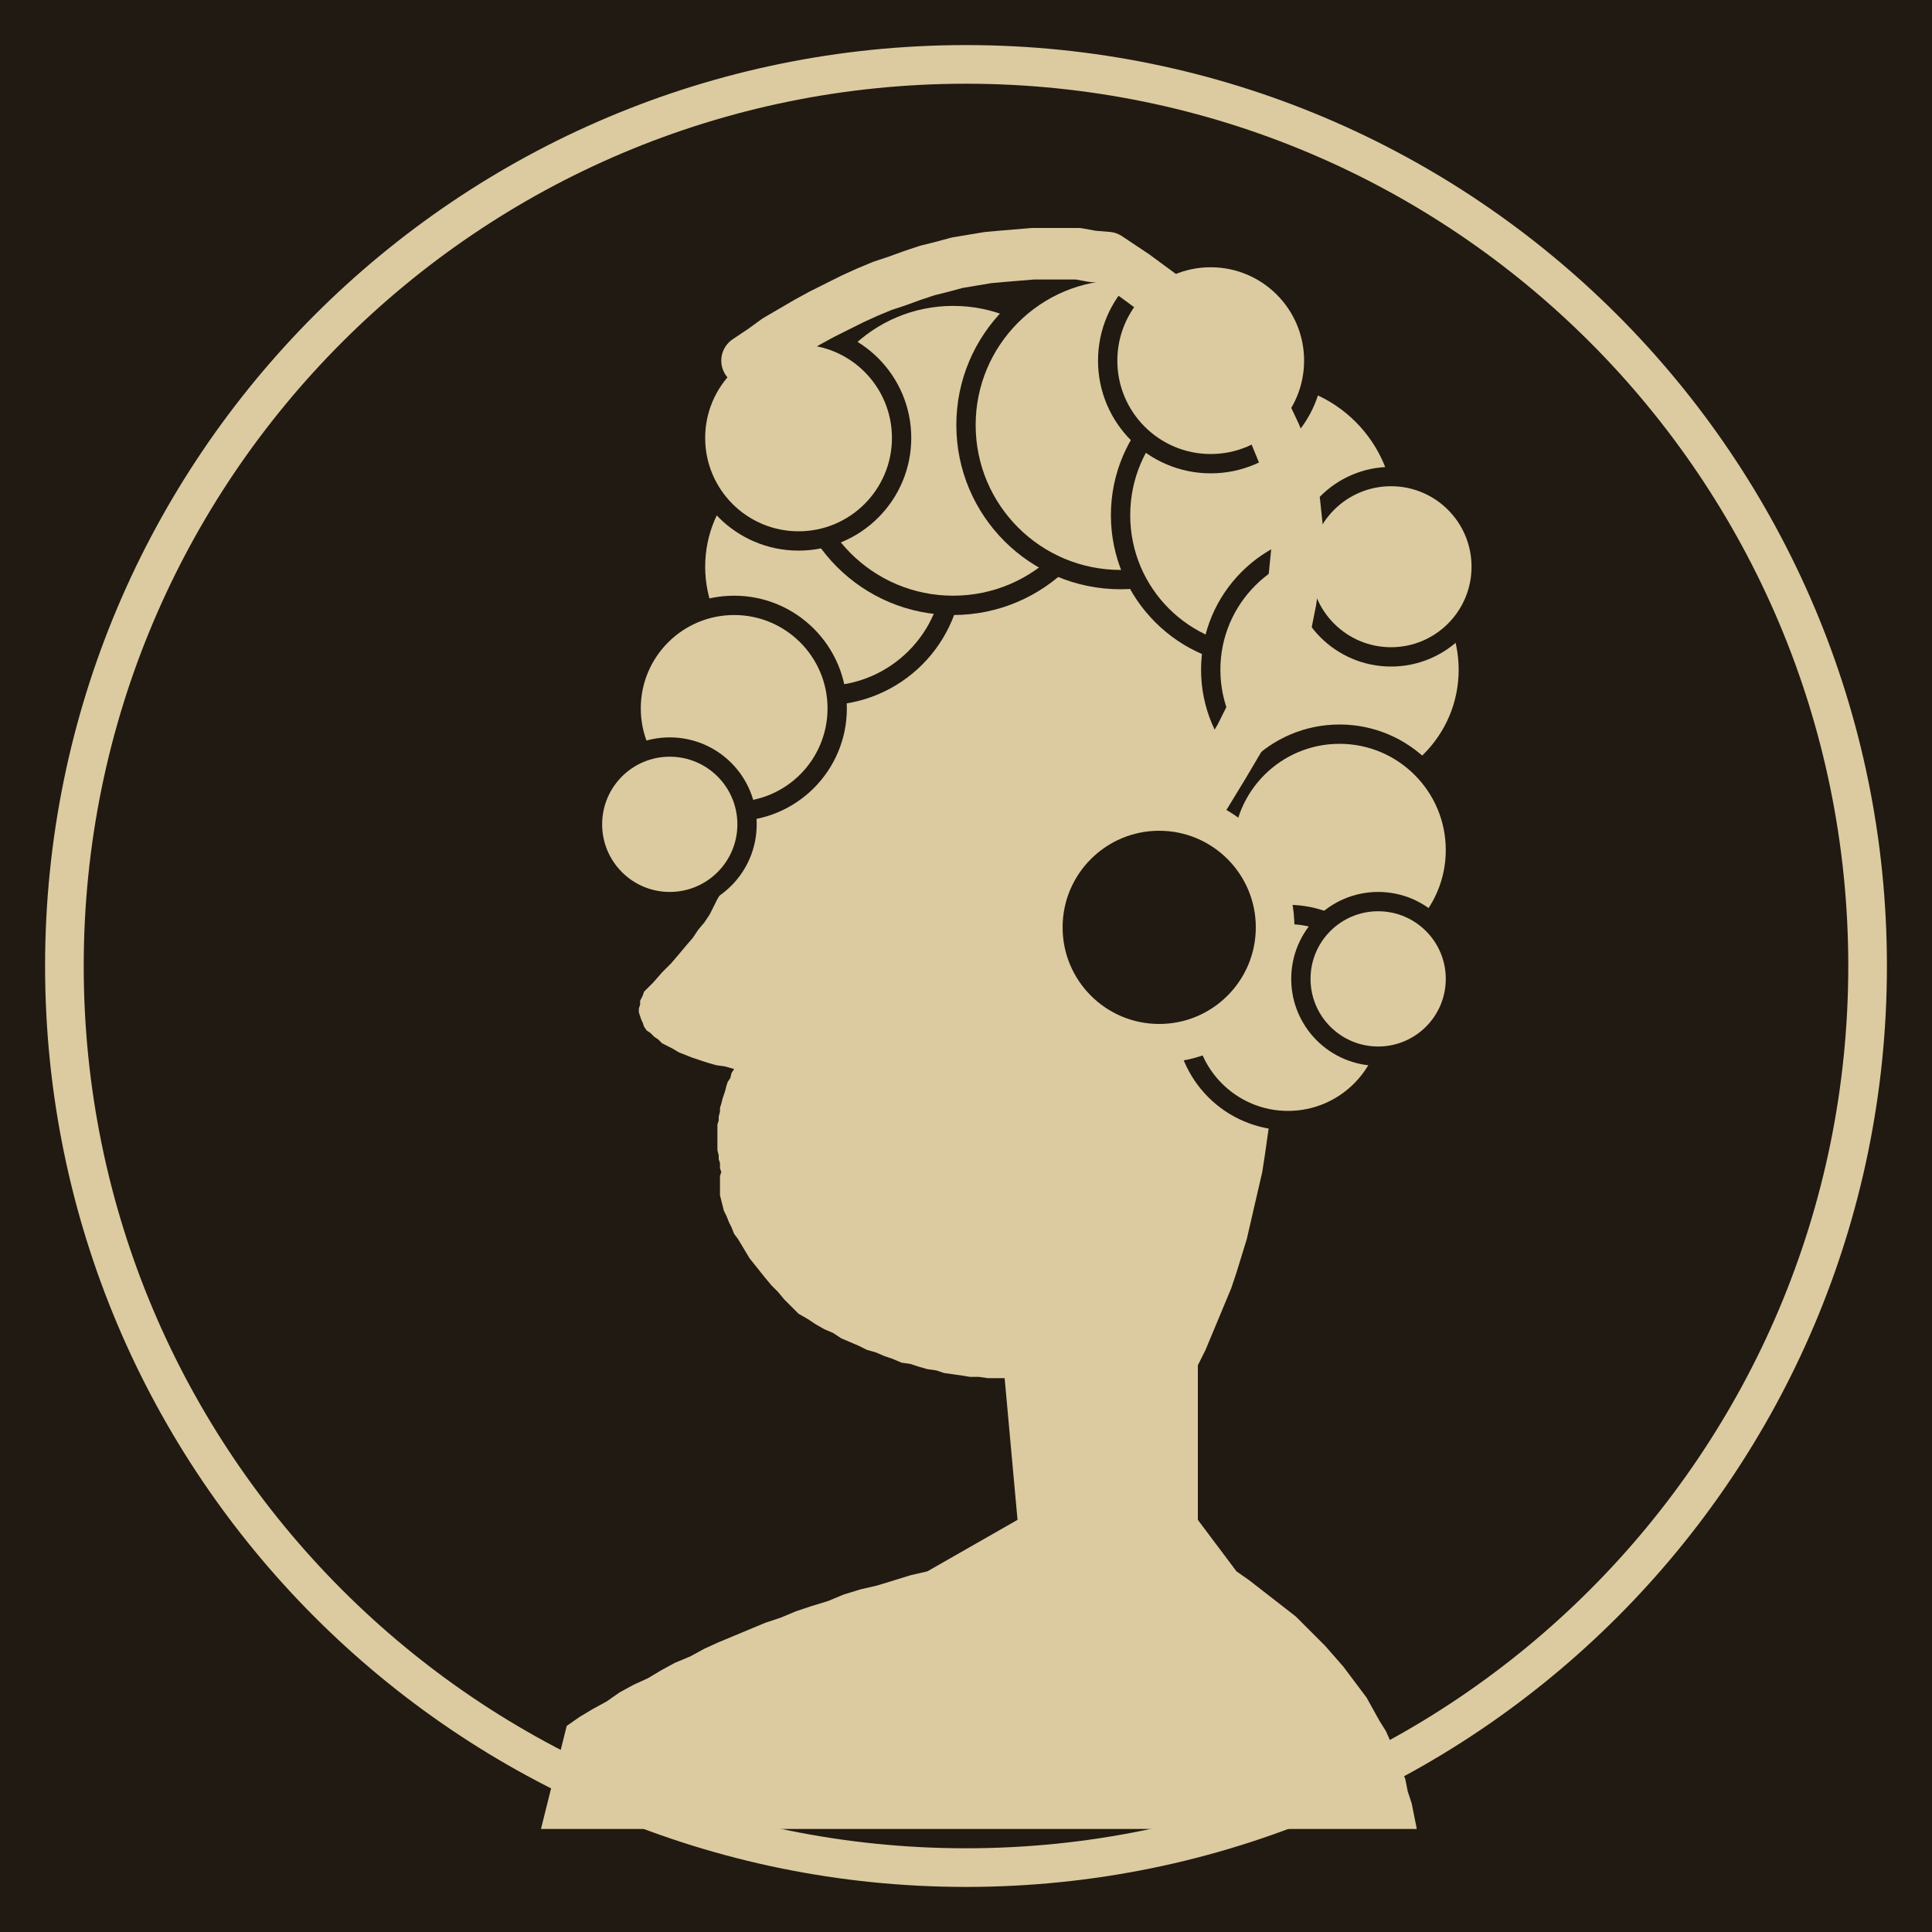
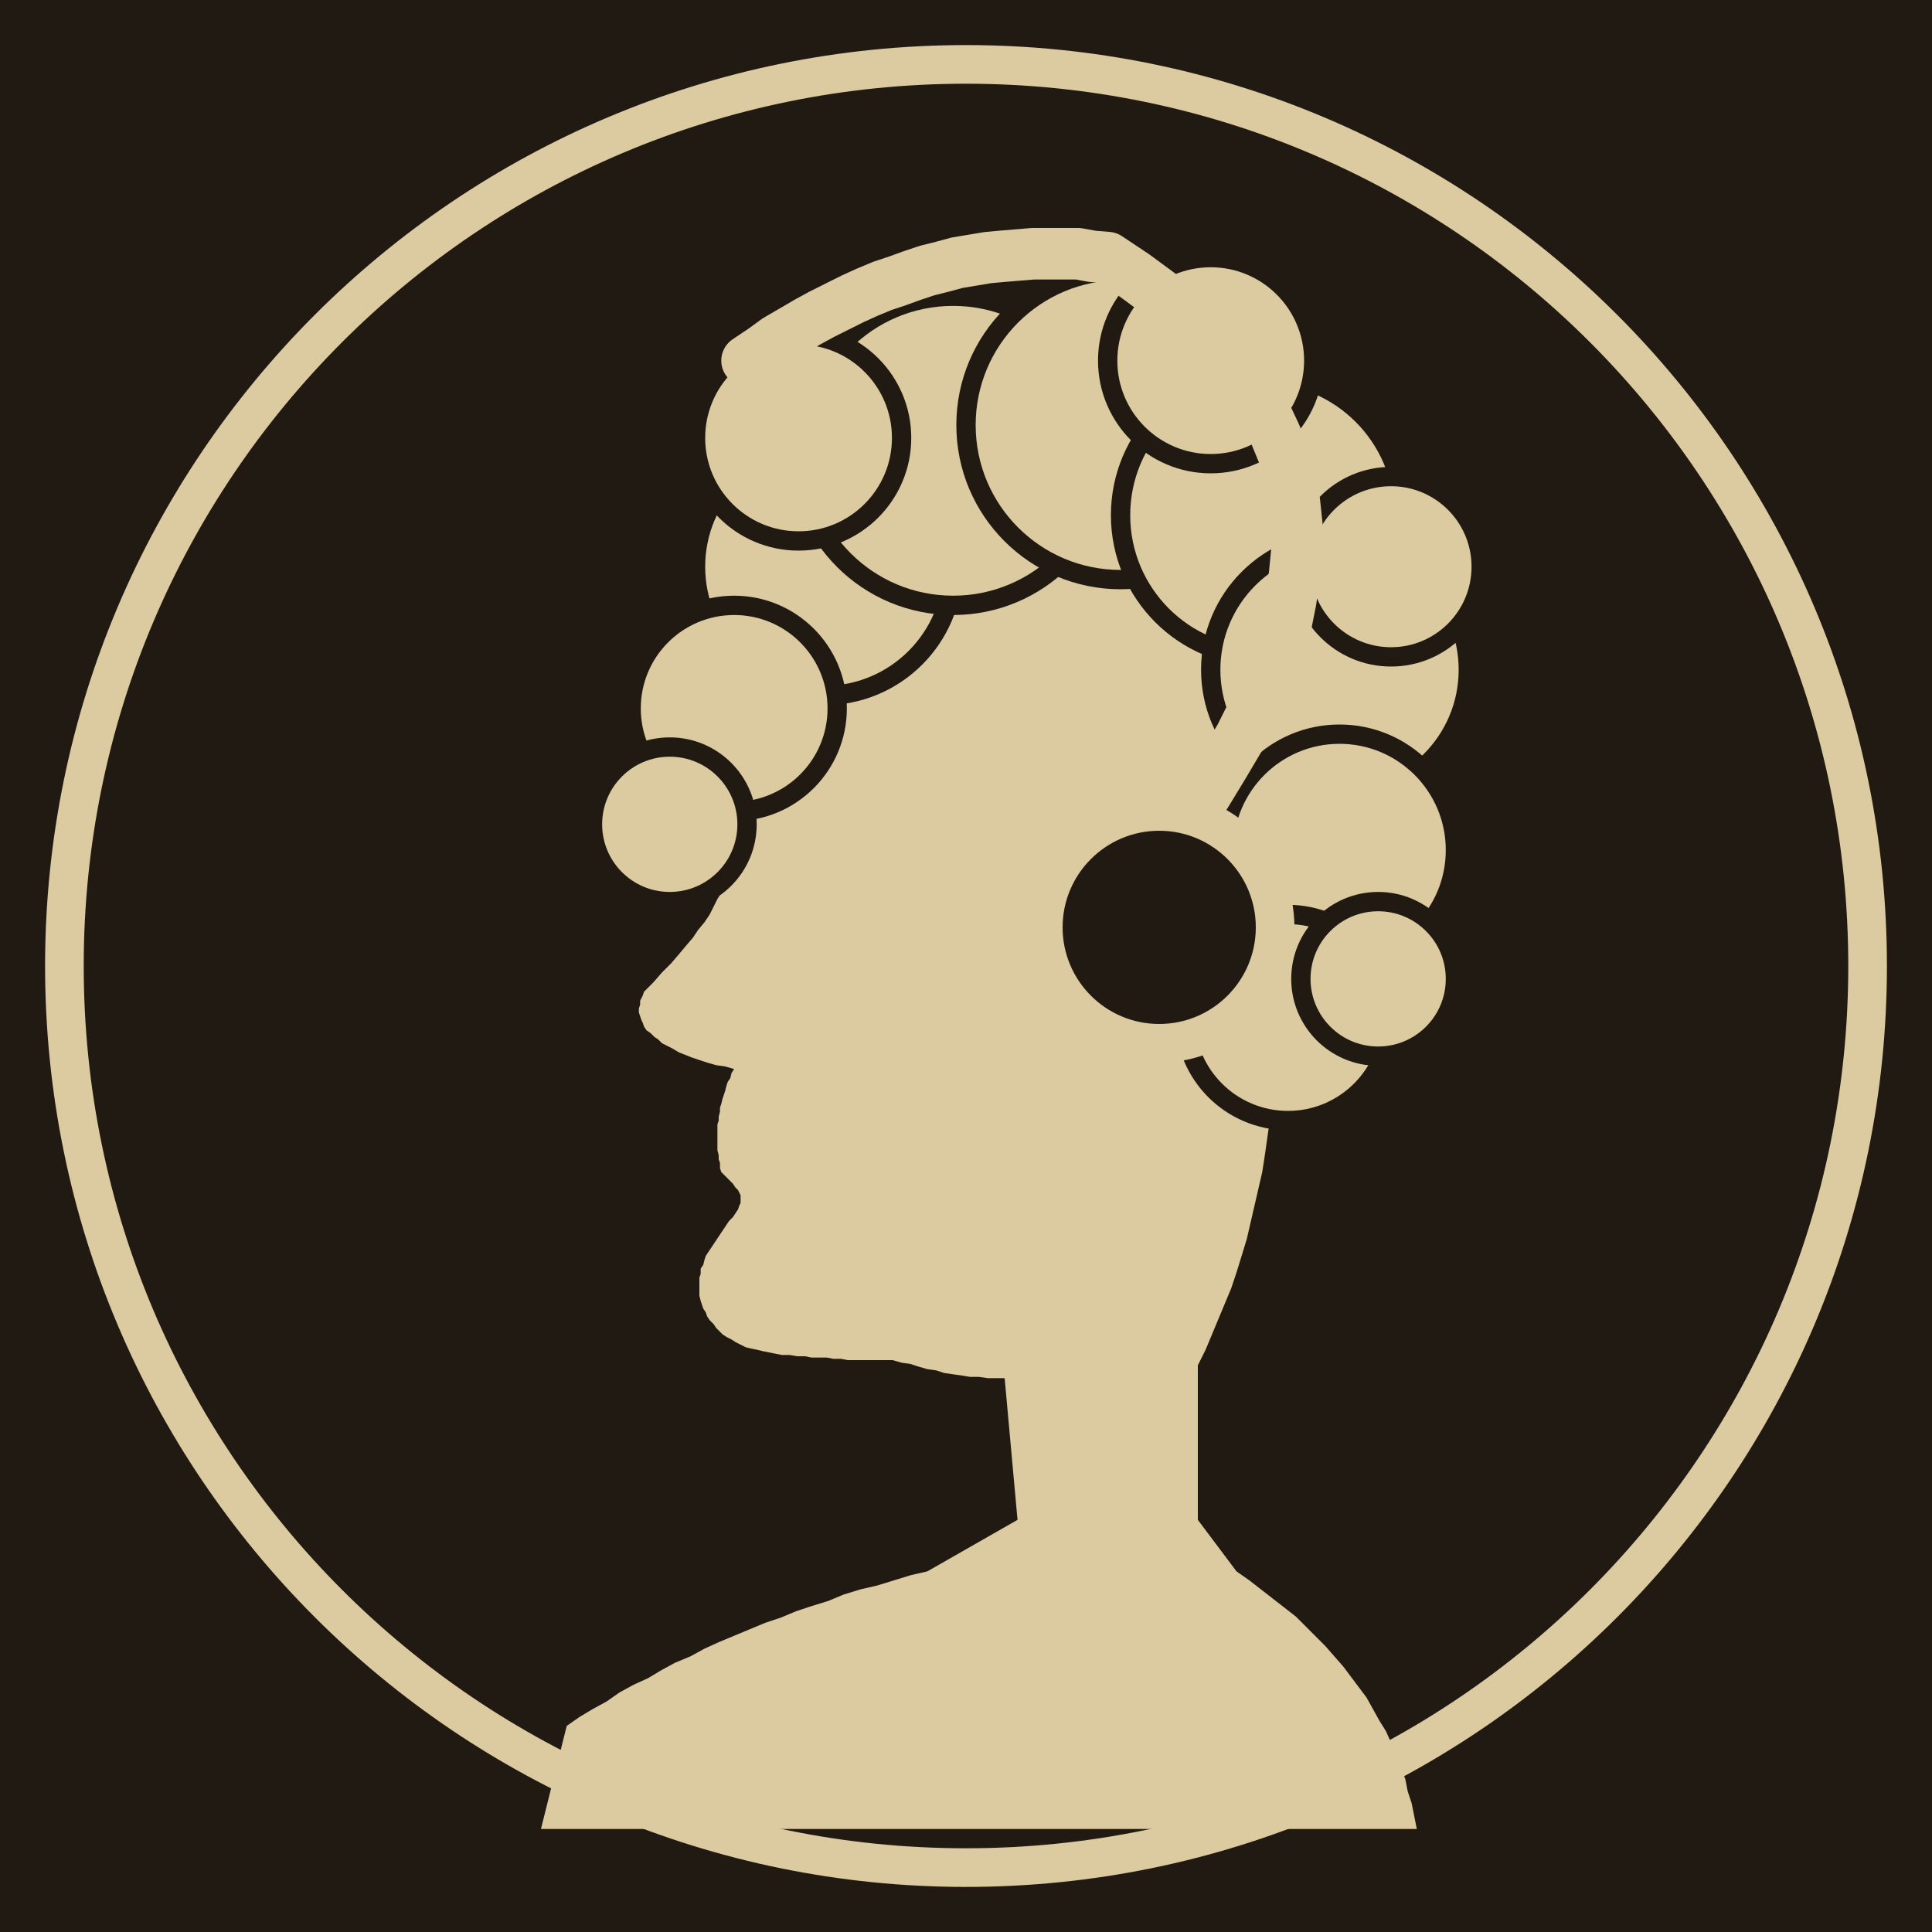
<svg xmlns="http://www.w3.org/2000/svg" viewBox="0 0 150 150">
  <rect width="150" height="150" fill="#211A12" />
  <circle cx="75" cy="75" r="70" fill="none" stroke="#DCCBA0" stroke-width="3" />
-   <polygon points="60.0,50.0 59.8,50.7 59.5,51.3 59.3,52.0 59.1,52.6 58.8,53.2 58.6,53.9 58.4,54.5 58.2,55.1 58.0,55.7 57.8,56.3 57.7,56.9 57.5,57.5 57.3,58.1 57.2,58.7 57.0,59.2 56.9,59.8 56.8,60.3 56.6,60.9 56.5,61.4 56.4,61.9 56.3,62.5 56.2,63.0 56.1,63.5 56.0,64.0 56.2,64.3 56.4,64.7 56.6,65.1 56.7,65.5 56.7,65.9 56.8,66.3 56.7,66.8 56.7,67.2 56.6,67.7 56.4,68.2 56.2,68.7 56.0,69.3 55.7,69.8 55.4,70.4 55.1,71.0 54.7,71.6 54.2,72.2 53.8,72.8 53.2,73.5 52.7,74.1 52.1,74.8 51.4,75.5 50.7,76.3 50.0,77.0 49.9,77.3 49.7,77.7 49.7,78.0 49.6,78.3 49.6,78.6 49.7,78.9 49.8,79.2 49.9,79.4 50.0,79.7 50.2,80.0 50.5,80.2 50.8,80.5 51.1,80.7 51.4,81.0 51.8,81.2 52.2,81.4 52.7,81.7 53.2,81.9 53.7,82.1 54.3,82.3 54.9,82.5 55.6,82.7 56.3,82.8 57.0,83.0 56.8,83.3 56.7,83.7 56.5,84.0 56.4,84.3 56.3,84.7 56.2,85.0 56.1,85.3 56.0,85.7 55.9,86.0 55.9,86.3 55.8,86.7 55.8,87.0 55.7,87.3 55.7,87.7 55.7,88.0 55.7,88.3 55.7,88.7 55.7,89.0 55.7,89.3 55.8,89.7 55.8,90.0 55.9,90.3 55.9,90.7 56.0,91.0 55.9,91.3 55.9,91.7 55.9,92.0 55.9,92.4 55.9,92.8 56.0,93.2 56.1,93.6 56.2,94.0 56.4,94.4 56.6,94.9 56.8,95.3 57.0,95.8 57.3,96.2 57.6,96.7 57.9,97.2 58.2,97.7 58.6,98.2 59.0,98.7 59.4,99.2 59.9,99.8 60.4,100.3 60.9,100.9 61.4,101.4 62.0,102.0 62.7,102.4 63.3,102.8 64.0,103.2 64.7,103.5 65.3,103.9 66.0,104.2 66.7,104.5 67.3,104.8 68.0,105.0 68.7,105.3 69.3,105.5 70.0,105.8 70.7,105.9 71.3,106.1 72.0,106.3 72.7,106.4 73.3,106.6 74.0,106.7 74.7,106.8 75.3,106.9 76.0,106.9 76.7,107.0 77.3,107.0 78.0,107.0 79.0,118.0 72.0,122.0 72.0,122.0 70.7,122.3 69.4,122.7 68.1,123.1 66.8,123.4 65.5,123.8 64.3,124.3 63.0,124.7 61.8,125.1 60.6,125.6 59.4,126.0 58.2,126.5 57.0,127.0 55.8,127.5 54.7,128.0 53.6,128.6 52.4,129.1 51.3,129.7 50.3,130.3 49.2,130.8 48.1,131.4 47.1,132.1 46.0,132.7 45.0,133.3 44.0,134.0 42.0,142.0 110.0,142.0 110.0,142.0 109.8,141.0 109.6,140.0 109.3,139.1 109.1,138.1 108.7,137.2 108.4,136.3 108.0,135.3 107.6,134.4 107.1,133.6 106.6,132.7 106.1,131.8 105.5,131.0 104.9,130.2 104.3,129.4 103.6,128.6 102.9,127.8 102.1,127.0 101.4,126.3 100.6,125.5 99.7,124.8 98.8,124.1 97.9,123.4 97.0,122.7 96.0,122.0 93.0,118.0 93.0,106.0 93.0,106.0 93.6,104.8 94.1,103.6 94.6,102.4 95.1,101.2 95.6,100.0 96.0,98.8 96.4,97.5 96.8,96.2 97.1,94.9 97.4,93.6 97.7,92.3 98.0,91.0 98.2,89.7 98.4,88.3 98.6,86.9 98.8,85.6 98.9,84.2 99.0,82.8 99.1,81.3 99.1,79.9 99.1,78.4 99.1,77.0 99.1,75.5 99.0,74.0 99.1,72.8 99.1,71.7 99.1,70.5 99.1,69.3 99.0,68.2 98.9,67.0 98.8,65.8 98.7,64.7 98.5,63.5 98.3,62.3 98.0,61.2 97.8,60.0 97.4,58.8 97.1,57.7 96.7,56.5 96.3,55.3 95.9,54.2 95.4,53.0 94.9,51.8 94.4,50.7 93.9,49.5 93.3,48.3 92.7,47.2 92.0,46.0 91.3,45.2 90.6,44.4 89.9,43.7 89.2,42.9 88.5,42.3 87.8,41.6 87.0,41.0 86.2,40.4 85.4,39.9 84.6,39.4 83.8,38.9 83.0,38.5 82.2,38.1 81.3,37.7 80.4,37.4 79.6,37.1 78.7,36.9 77.8,36.6 76.8,36.4 75.9,36.3 74.9,36.2 74.0,36.1 73.0,36.0 72.0,36.0 71.2,36.5 70.4,37.0 69.6,37.5 68.9,38.1 68.2,38.6 67.5,39.1 66.8,39.7 66.2,40.2 65.6,40.8 65.1,41.3 64.5,41.9 64.0,42.5 63.5,43.1 63.1,43.7 62.6,44.3 62.2,44.9 61.8,45.5 61.5,46.1 61.2,46.8 60.9,47.4 60.6,48.0 60.4,48.7 60.2,49.3 60.0,50.0" fill="#DCCBA0" />
+   <polygon points="60.0,50.0 59.8,50.7 59.5,51.3 59.3,52.0 59.1,52.6 58.8,53.2 58.6,53.9 58.4,54.5 58.2,55.1 58.0,55.7 57.8,56.3 57.7,56.9 57.5,57.5 57.3,58.1 57.2,58.7 57.0,59.2 56.9,59.8 56.8,60.3 56.6,60.9 56.5,61.4 56.4,61.9 56.3,62.5 56.2,63.0 56.1,63.5 56.0,64.0 56.2,64.3 56.4,64.7 56.6,65.1 56.7,65.5 56.7,65.9 56.8,66.3 56.7,66.8 56.7,67.2 56.6,67.7 56.4,68.2 56.2,68.7 56.0,69.3 55.7,69.8 55.4,70.4 55.1,71.0 54.7,71.6 54.2,72.2 53.8,72.8 53.2,73.5 52.7,74.1 52.1,74.8 51.4,75.5 50.7,76.3 50.0,77.0 49.9,77.3 49.7,77.7 49.7,78.0 49.6,78.3 49.6,78.6 49.7,78.9 49.8,79.2 49.9,79.4 50.0,79.7 50.2,80.0 50.5,80.2 50.8,80.5 51.1,80.7 51.4,81.0 51.8,81.2 52.2,81.4 52.7,81.7 53.2,81.9 53.7,82.1 54.3,82.3 54.9,82.5 55.6,82.7 56.3,82.8 57.0,83.0 56.8,83.3 56.7,83.7 56.5,84.0 56.4,84.3 56.3,84.7 56.2,85.0 56.1,85.3 56.0,85.7 55.9,86.0 55.9,86.3 55.8,86.7 55.8,87.0 55.7,87.3 55.7,87.7 55.7,88.0 55.7,88.3 55.7,88.7 55.7,89.0 55.7,89.3 55.8,89.7 55.8,90.0 55.9,90.3 55.9,90.7 56.0,91.0 56.2,91.2 56.4,91.4 56.6,91.6 56.9,91.9 57.1,92.2 57.3,92.4 57.4,92.6 57.5,92.8 57.5,93.0 57.5,93.2 57.5,93.4 57.4,93.6 57.3,93.9 57.1,94.2 56.9,94.5 56.6,94.8 56.4,95.1 56.2,95.4 56.0,95.7 55.8,96.0 55.6,96.3 55.4,96.6 55.2,96.9 55.0,97.2 54.8,97.5 54.7,97.8 54.6,98.2 54.4,98.5 54.4,98.9 54.3,99.2 54.3,99.5 54.3,99.9 54.3,100.3 54.3,100.6 54.4,101.0 54.5,101.3 54.6,101.6 54.8,101.9 54.9,102.2 55.1,102.5 55.4,102.8 55.6,103.1 55.9,103.4 56.1,103.6 56.4,103.8 56.8,104.0 57.1,104.2 57.5,104.4 57.9,104.6 58.3,104.7 58.8,104.8 59.2,104.9 59.7,105.0 60.2,105.1 60.7,105.2 61.3,105.2 61.9,105.3 62.5,105.3 63.0,105.4 63.6,105.4 64.2,105.4 64.7,105.5 65.3,105.5 65.8,105.6 66.3,105.6 66.8,105.6 67.3,105.6 67.8,105.6 68.2,105.6 68.7,105.6 69.0,105.6 69.3,105.6 70.0,105.8 70.7,105.9 71.3,106.1 72.0,106.3 72.7,106.4 73.3,106.6 74.0,106.7 74.7,106.8 75.3,106.9 76.0,106.9 76.7,107.0 77.3,107.0 78.0,107.0 79.0,118.0 72.0,122.0 72.0,122.0 70.7,122.3 69.4,122.7 68.1,123.1 66.8,123.4 65.5,123.8 64.3,124.3 63.0,124.7 61.8,125.1 60.6,125.6 59.4,126.0 58.2,126.5 57.0,127.0 55.8,127.5 54.7,128.0 53.6,128.6 52.4,129.1 51.3,129.7 50.3,130.3 49.2,130.8 48.1,131.4 47.1,132.1 46.0,132.7 45.0,133.3 44.0,134.0 42.0,142.0 110.0,142.0 110.0,142.0 109.8,141.0 109.6,140.0 109.3,139.1 109.1,138.1 108.7,137.2 108.4,136.3 108.0,135.3 107.6,134.4 107.1,133.6 106.6,132.7 106.1,131.8 105.5,131.0 104.9,130.2 104.3,129.4 103.6,128.6 102.9,127.8 102.1,127.0 101.4,126.3 100.6,125.5 99.7,124.8 98.8,124.1 97.9,123.4 97.0,122.7 96.0,122.0 93.0,118.0 93.0,106.0 93.0,106.0 93.6,104.8 94.1,103.6 94.6,102.4 95.1,101.2 95.6,100.0 96.0,98.8 96.4,97.5 96.8,96.2 97.1,94.9 97.4,93.6 97.7,92.3 98.0,91.0 98.2,89.7 98.4,88.3 98.6,86.9 98.8,85.6 98.9,84.2 99.0,82.8 99.1,81.3 99.1,79.9 99.1,78.4 99.1,77.0 99.1,75.5 99.0,74.0 99.1,72.8 99.1,71.7 99.1,70.5 99.1,69.3 99.0,68.2 98.9,67.0 98.8,65.8 98.7,64.7 98.5,63.5 98.3,62.3 98.0,61.2 97.8,60.0 97.4,58.8 97.1,57.7 96.7,56.5 96.3,55.3 95.9,54.2 95.4,53.0 94.9,51.8 94.4,50.7 93.9,49.5 93.3,48.3 92.7,47.2 92.0,46.0 91.3,45.2 90.6,44.4 89.9,43.7 89.2,42.9 88.5,42.3 87.8,41.6 87.0,41.0 86.2,40.4 85.4,39.9 84.6,39.4 83.8,38.9 83.0,38.5 82.2,38.1 81.3,37.7 80.4,37.4 79.6,37.1 78.7,36.9 77.8,36.6 76.8,36.4 75.9,36.3 74.9,36.2 74.0,36.1 73.0,36.0 72.0,36.0 71.2,36.5 70.4,37.0 69.6,37.5 68.9,38.1 68.2,38.6 67.5,39.1 66.8,39.7 66.2,40.2 65.6,40.8 65.1,41.3 64.5,41.9 64.0,42.5 63.5,43.1 63.1,43.7 62.6,44.3 62.2,44.9 61.8,45.5 61.5,46.1 61.2,46.8 60.9,47.4 60.6,48.0 60.4,48.7 60.2,49.3 60.0,50.0" fill="#DCCBA0" />
  <circle cx="64" cy="44" r="10" fill="#DCCBA0" />
  <circle cx="64" cy="44" r="10" fill="none" stroke="#211A12" stroke-width="1.5" />
  <circle cx="74" cy="35" r="12" fill="#DCCBA0" />
  <circle cx="74" cy="35" r="12" fill="none" stroke="#211A12" stroke-width="1.5" />
  <circle cx="87" cy="33" r="12" fill="#DCCBA0" />
  <circle cx="87" cy="33" r="12" fill="none" stroke="#211A12" stroke-width="1.5" />
  <circle cx="98" cy="40" r="11" fill="#DCCBA0" />
  <circle cx="98" cy="40" r="11" fill="none" stroke="#211A12" stroke-width="1.5" />
  <circle cx="104" cy="52" r="10" fill="#DCCBA0" />
  <circle cx="104" cy="52" r="10" fill="none" stroke="#211A12" stroke-width="1.5" />
  <circle cx="104" cy="66" r="9" fill="#DCCBA0" />
  <circle cx="104" cy="66" r="9" fill="none" stroke="#211A12" stroke-width="1.5" />
  <circle cx="100" cy="79" r="8" fill="#DCCBA0" />
  <circle cx="100" cy="79" r="8" fill="none" stroke="#211A12" stroke-width="1.5" />
  <circle cx="57" cy="55" r="8" fill="#DCCBA0" />
  <circle cx="57" cy="55" r="8" fill="none" stroke="#211A12" stroke-width="1.5" />
  <circle cx="62" cy="34" r="8" fill="#DCCBA0" />
  <circle cx="62" cy="34" r="8" fill="none" stroke="#211A12" stroke-width="1.5" />
  <circle cx="94" cy="28" r="8" fill="#DCCBA0" />
  <circle cx="94" cy="28" r="8" fill="none" stroke="#211A12" stroke-width="1.5" />
  <circle cx="108" cy="44" r="7" fill="#DCCBA0" />
  <circle cx="108" cy="44" r="7" fill="none" stroke="#211A12" stroke-width="1.5" />
  <circle cx="52" cy="64" r="6" fill="#DCCBA0" />
  <circle cx="52" cy="64" r="6" fill="none" stroke="#211A12" stroke-width="1.5" />
  <circle cx="107" cy="76" r="6" fill="#DCCBA0" />
  <circle cx="107" cy="76" r="6" fill="none" stroke="#211A12" stroke-width="1.5" />
  <polyline points="92.0,64.0 93.6,61.7 95.0,59.4 96.3,57.2 97.4,55.0 98.3,52.9 99.1,50.8 99.8,48.7 100.2,46.7 100.5,44.7 100.7,42.7 100.7,40.9 100.5,39.0 100.2,37.2 99.7,35.4 99.0,33.7 98.2,32.0 97.3,30.4 96.1,28.8 94.8,27.2 93.4,25.7 91.8,24.2 90.0,22.8 88.1,21.4 86.0,20.0 84.8,19.9 83.7,19.7 82.5,19.7 81.3,19.7 80.2,19.7 79.0,19.8 77.8,19.9 76.7,20.0 75.5,20.2 74.3,20.4 73.2,20.7 72.0,21.0 70.8,21.4 69.7,21.8 68.5,22.2 67.3,22.7 66.2,23.2 65.0,23.8 63.8,24.4 62.7,25.0 61.5,25.7 60.3,26.4 59.2,27.2 58.0,28.0" fill="none" stroke="#DCCBA0" stroke-width="4" stroke-linecap="round" stroke-linejoin="round" />
  <circle cx="90" cy="72" r="9" fill="#211A12" />
  <circle cx="90" cy="72" r="9" fill="none" stroke="#DCCBA0" stroke-width="3" />
</svg>
